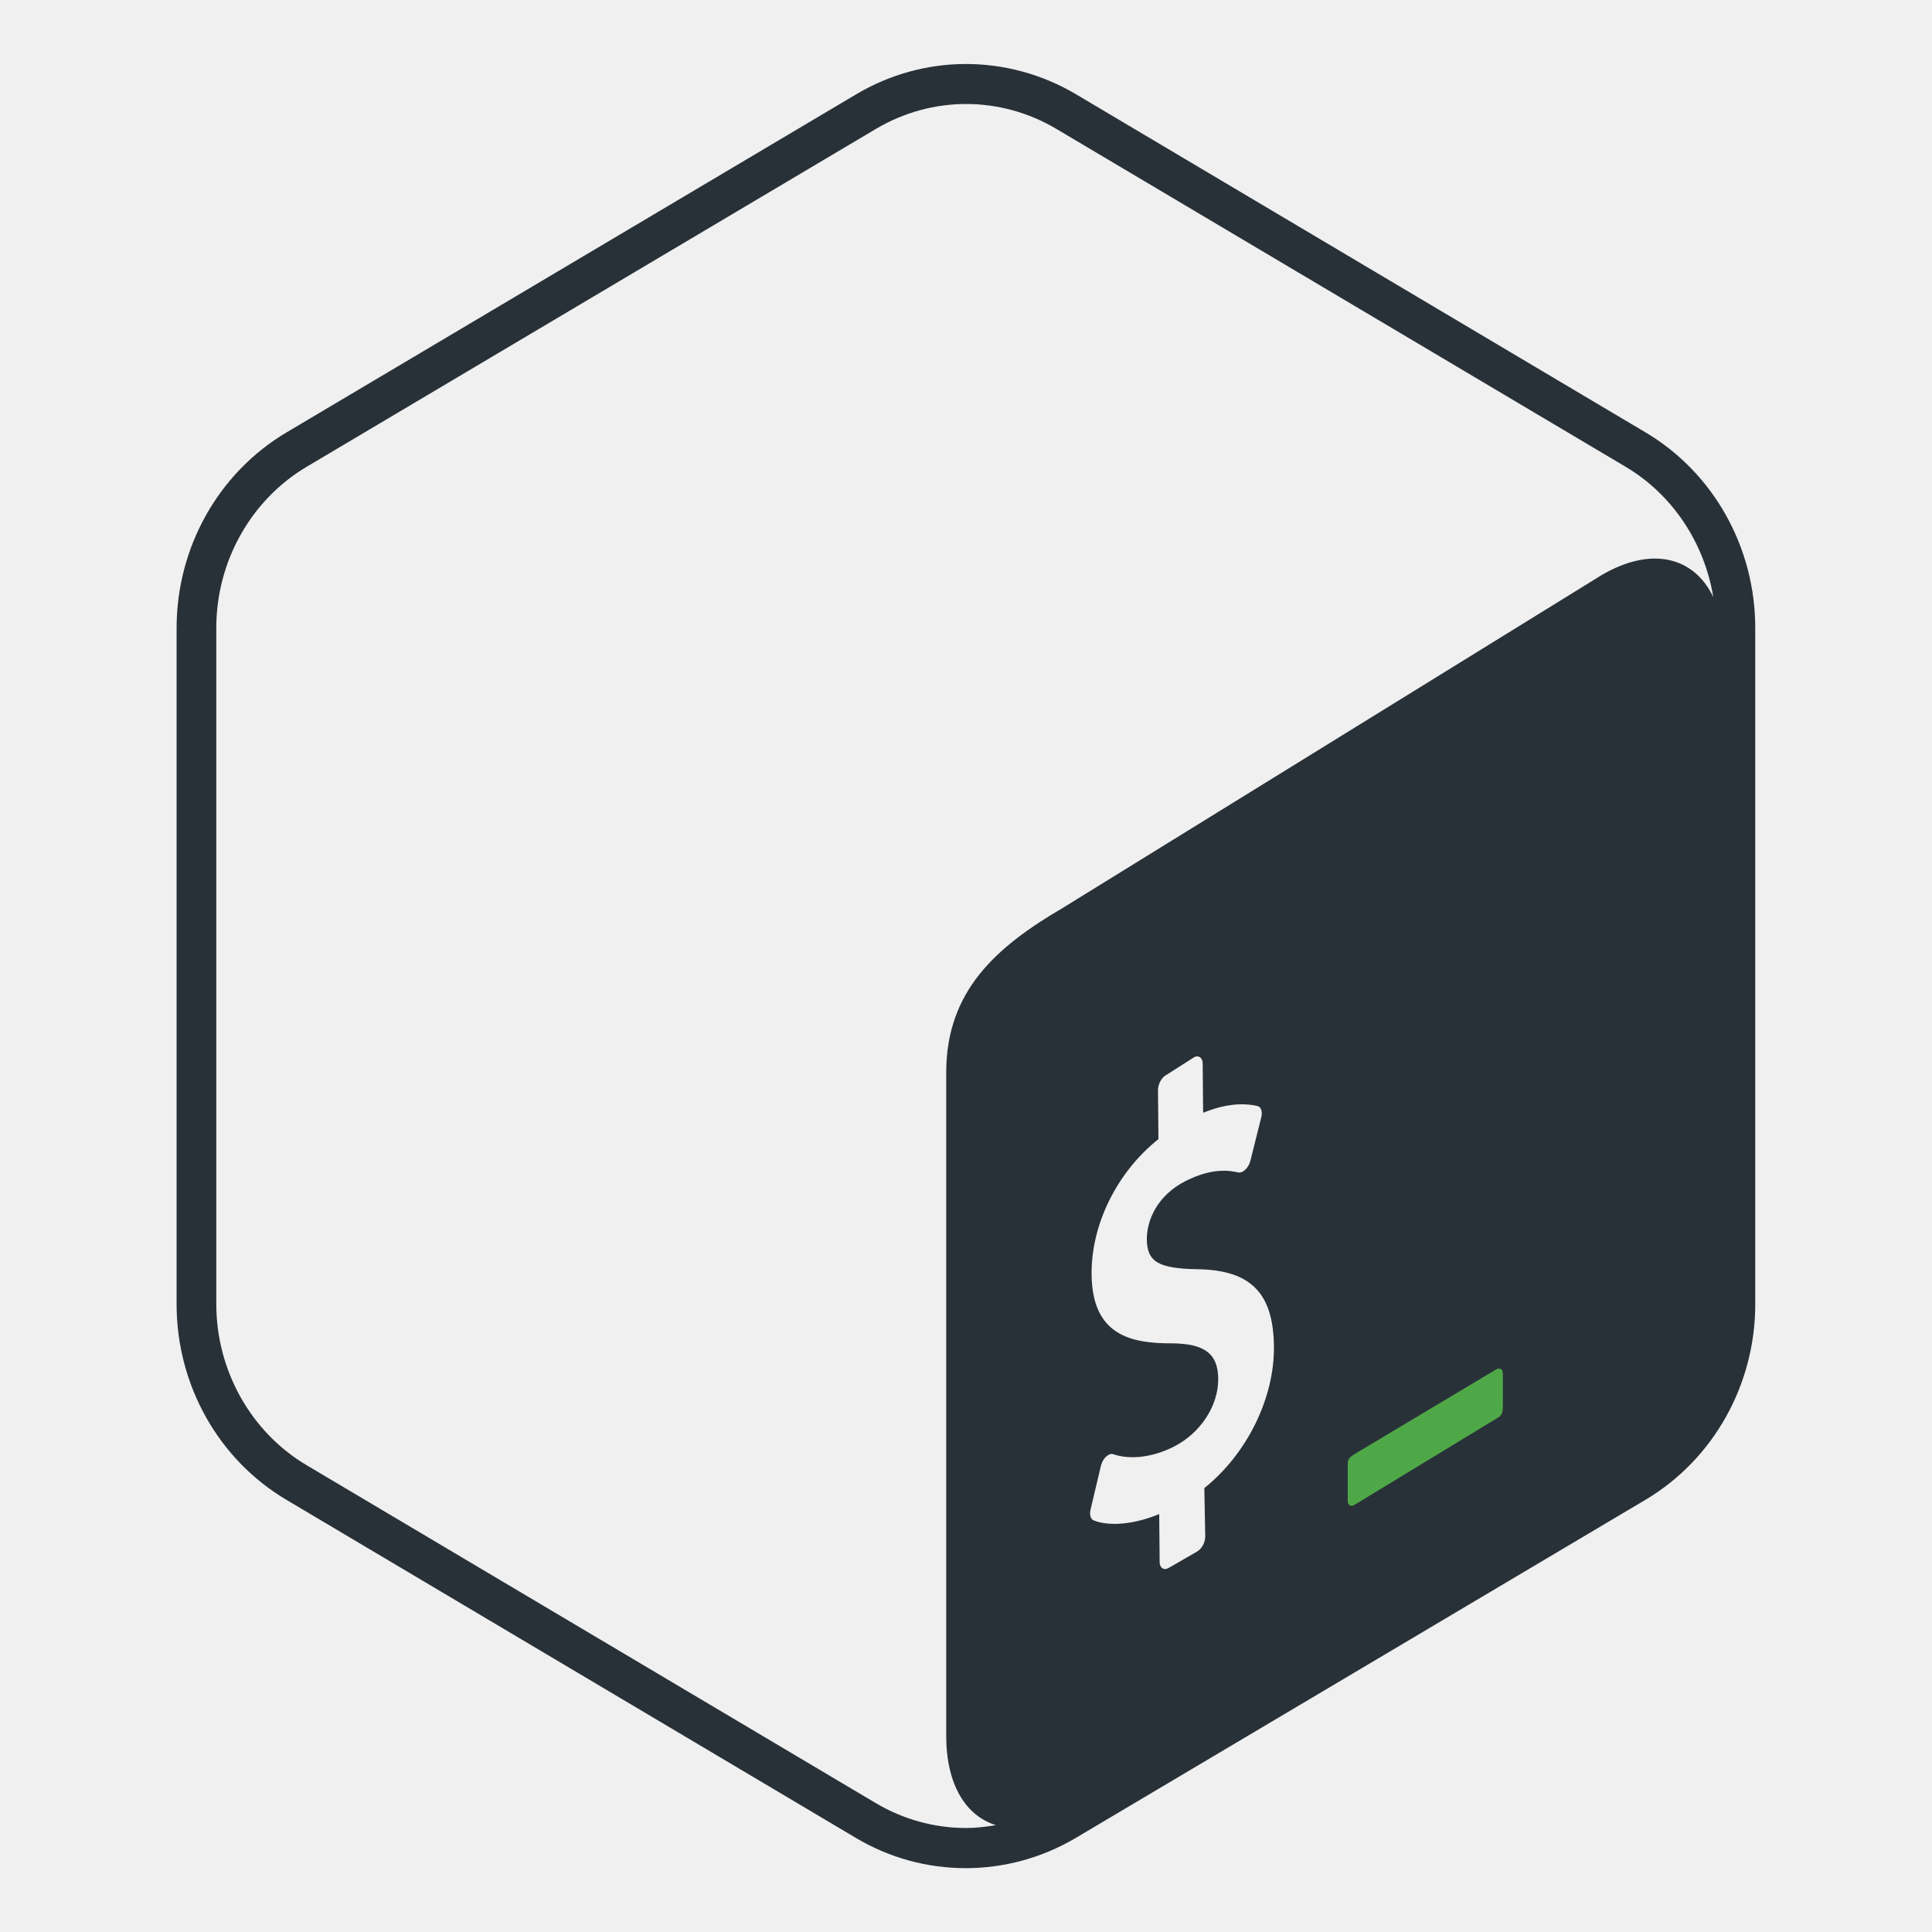
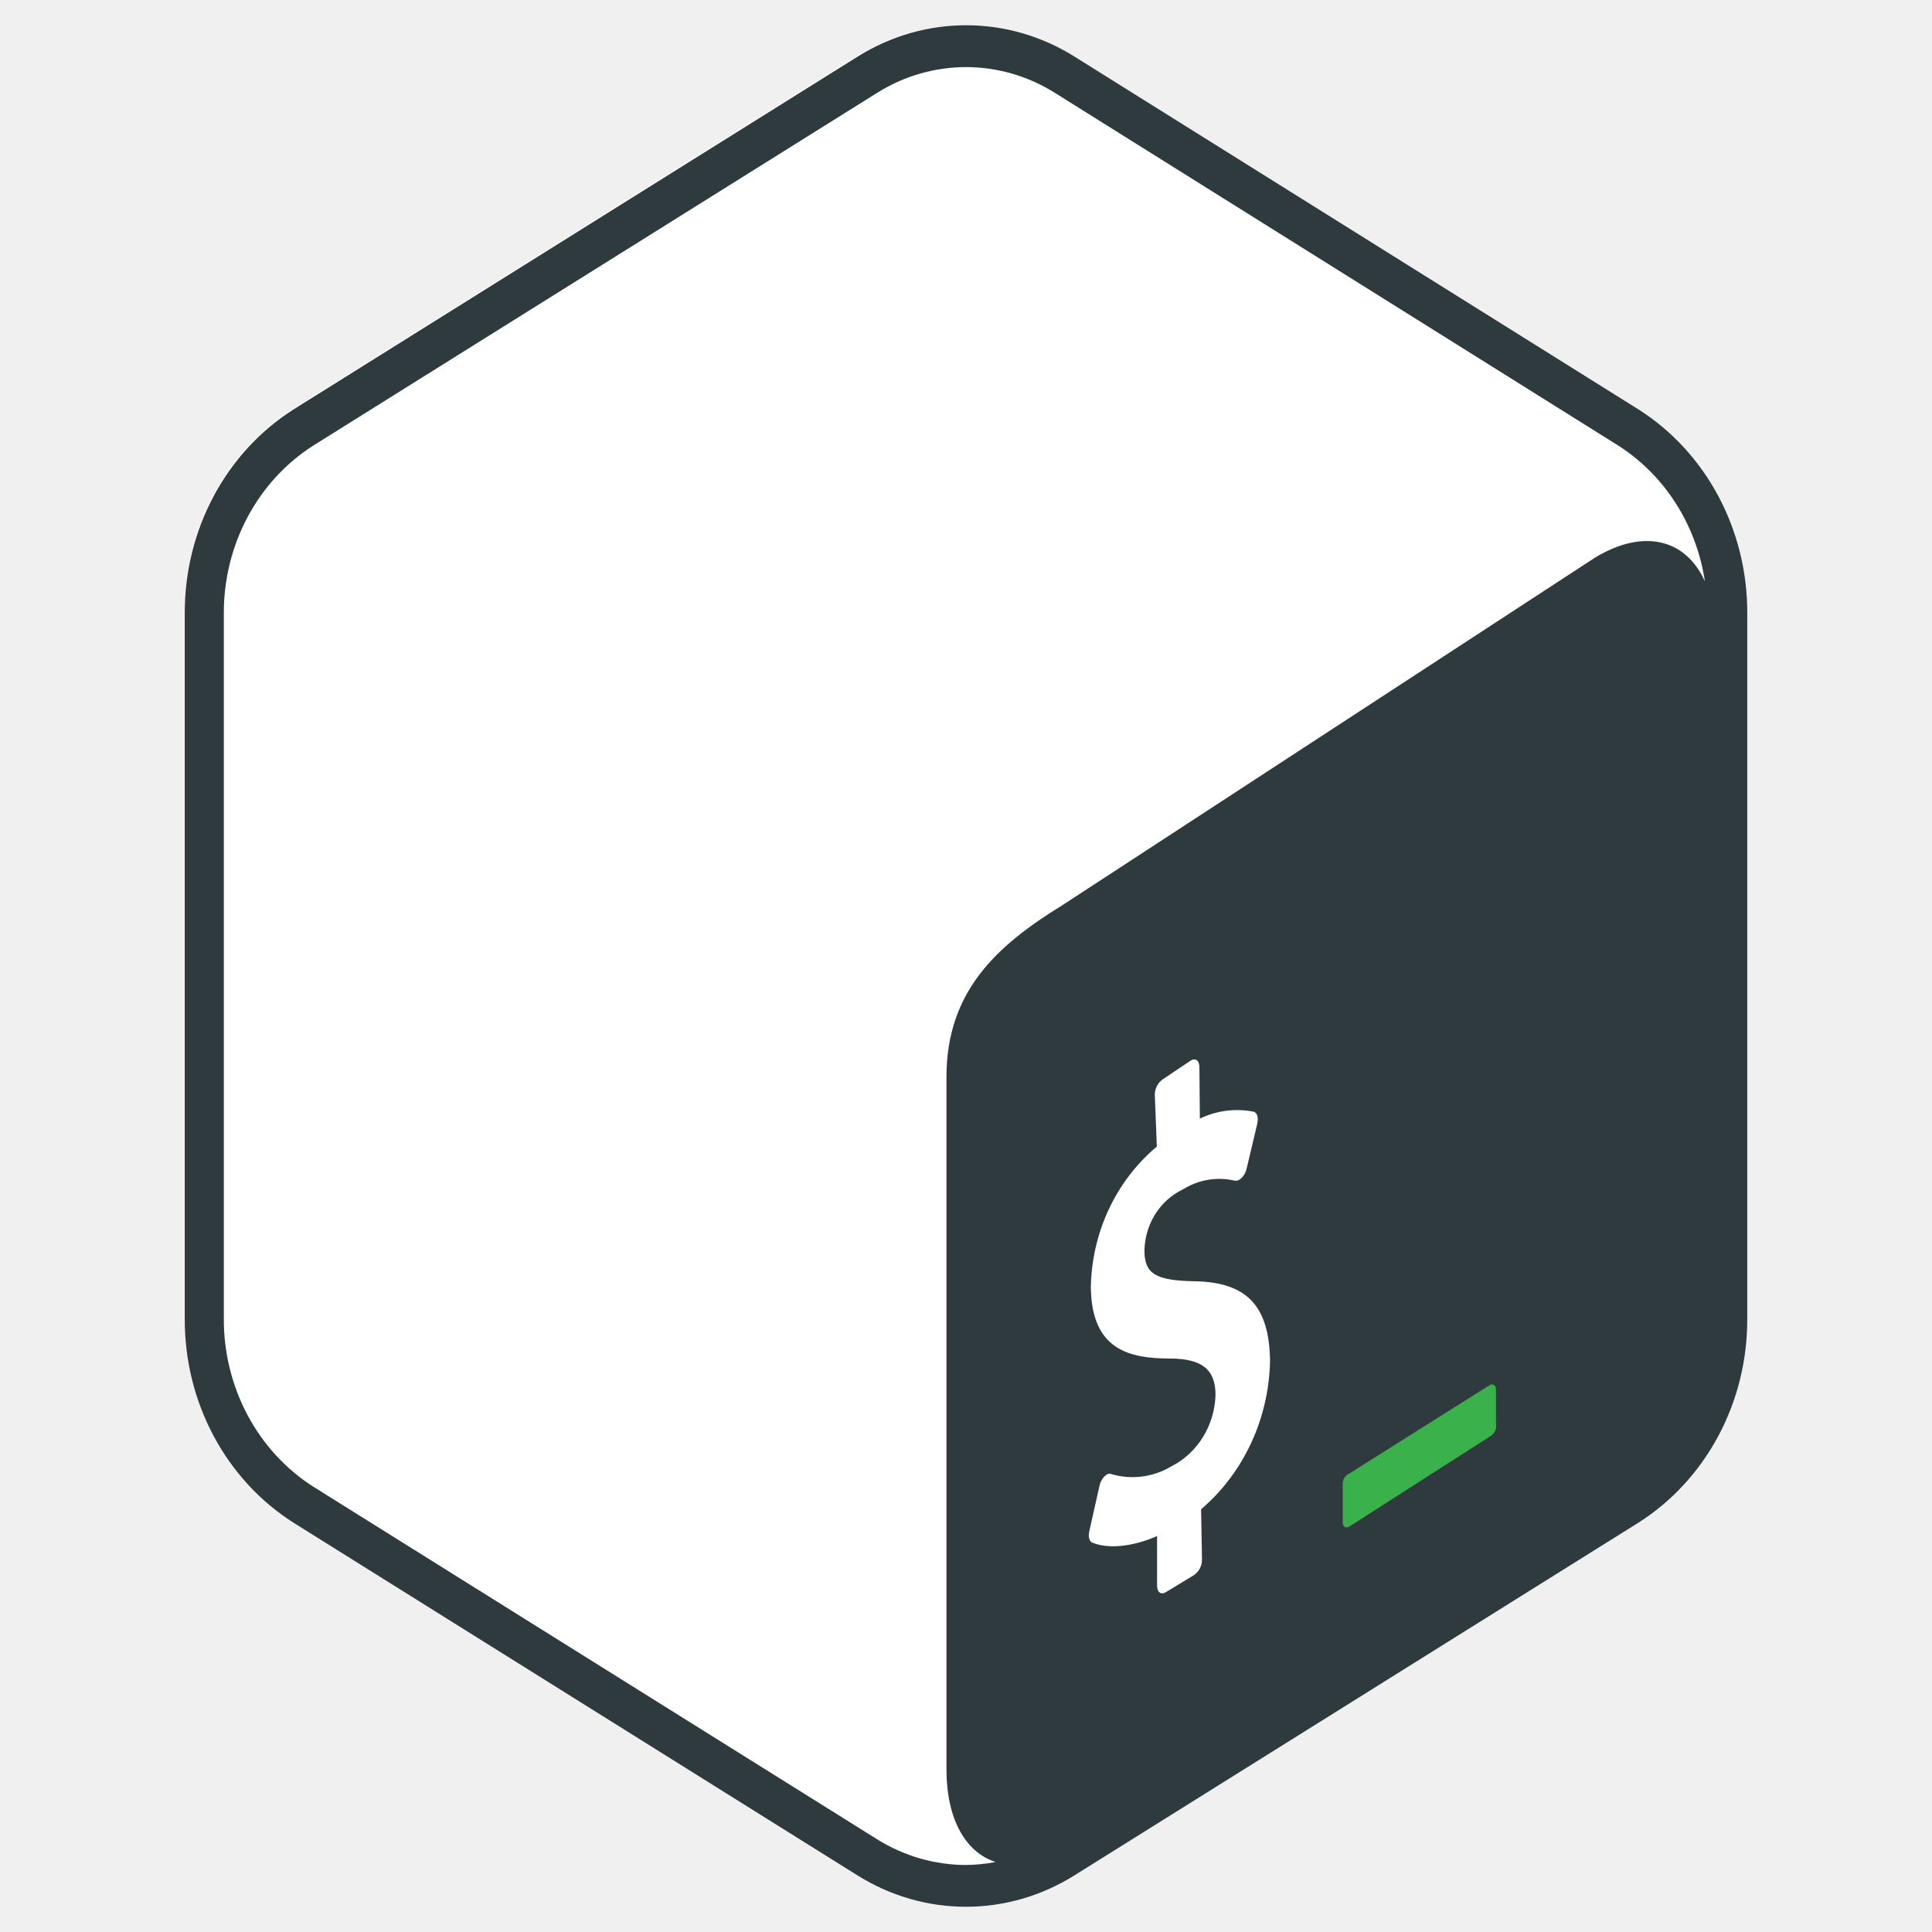
- <svg xmlns="http://www.w3.org/2000/svg" viewBox="0 0 128 128">
-   <path fill="none" d="M4.24 4.24h119.53v119.53H4.24z" />
-   <path fill="#293138" d="M109.01 28.64 71.28 6.24c-2.25-1.33-4.77-2-7.28-2s-5.03.67-7.28 2.01l-37.74 22.4c-4.5 2.67-7.28 7.61-7.28 12.96v44.8c0 5.35 2.77 10.29 7.28 12.96l37.73 22.4c2.25 1.34 4.76 2 7.28 2 2.51 0 5.03-.67 7.28-2l37.74-22.4c4.5-2.67 7.28-7.62 7.28-12.96V41.6c0-5.34-2.77-10.29-7.28-12.96zM79.79 98.59l.06 3.22c0 .39-.25.83-.55.99l-1.91 1.1c-.3.15-.56-.03-.56-.42l-.03-3.17c-1.63.68-3.29.84-4.34.42-.2-.08-.29-.37-.21-.71l.69-2.91c.06-.23.18-.46.34-.6.06-.06.12-.1.18-.13.11-.06.22-.07.31-.03 1.14.38 2.59.2 3.99-.5 1.78-.9 2.97-2.72 2.95-4.52-.02-1.64-.9-2.31-3.05-2.33-2.74.01-5.3-.53-5.34-4.57-.03-3.32 1.69-6.78 4.43-8.96l-.03-3.25c0-.4.24-.84.55-1l1.85-1.18c.3-.15.56.04.56.43l.03 3.25c1.36-.54 2.54-.69 3.61-.44.23.06.34.38.24.75l-.72 2.88c-.06.22-.18.44-.33.58a.77.77 0 0 1-.19.14c-.1.05-.19.06-.28.05-.49-.11-1.65-.36-3.48.56-1.92.97-2.59 2.64-2.58 3.88.02 1.48.77 1.93 3.39 1.97 3.49.06 4.99 1.58 5.03 5.09.05 3.44-1.79 7.15-4.61 9.41zm26.34-60.5-35.7 22.05c-4.45 2.6-7.73 5.52-7.74 10.89v43.99c0 3.21 1.3 5.29 3.29 5.9-.65.11-1.32.19-1.98.19-2.09 0-4.15-.57-5.96-1.64l-37.73-22.4c-3.69-2.19-5.98-6.28-5.98-10.67V41.6c0-4.39 2.29-8.48 5.98-10.67l37.74-22.4c1.81-1.07 3.87-1.64 5.96-1.64s4.15.57 5.96 1.64l37.74 22.4c3.11 1.85 5.21 5.04 5.8 8.63-1.27-2.67-4.09-3.39-7.38-1.47z" />
-   <path fill="#4FA847" d="m99.12 90.73-9.4 5.62c-.25.15-.43.31-.43.61v2.46c0 .3.2.43.45.28l9.54-5.8c.25-.15.29-.42.29-.72v-2.17c0-.3-.2-.42-.45-.28z" />
+ <svg xmlns="http://www.w3.org/2000/svg" xml:space="preserve" style="fill-rule:evenodd;clip-rule:evenodd;stroke-linejoin:round;stroke-miterlimit:2" viewBox="0 0 1024 1024">
+   <path d="M207.953 52.162 127.317 4.287a30.37 30.37 0 0 0-31.114 0L15.55 52.162A32.167 32.167 0 0 0 0 79.869v95.734a32.167 32.167 0 0 0 15.55 27.691l80.636 47.859a30.39 30.39 0 0 0 31.115 0l80.636-47.859a32.163 32.163 0 0 0 15.566-27.707V79.869a32.162 32.162 0 0 0-15.55-27.707Z" style="fill:#fff;fill-rule:nonzero" transform="matrix(3.69717 0 0 3.8955 97.927 13.376)" />
+   <path d="M208.412 52.277 127.598 4.296a30.443 30.443 0 0 0-31.184 0l-80.83 47.981A32.237 32.237 0 0 0 0 80.045v95.945a32.239 32.239 0 0 0 15.584 27.752l80.814 47.964a30.455 30.455 0 0 0 31.183 0l80.814-47.964a32.233 32.233 0 0 0 15.6-27.769V80.045a32.234 32.234 0 0 0-15.583-27.768ZM99.23 246.803l-80.814-47.964A26.603 26.603 0 0 1 5.6 175.99V80.045a26.59 26.59 0 0 1 12.816-22.849L99.23 9.216a24.923 24.923 0 0 1 25.536 0l80.749 47.98a26.425 26.425 0 0 1 12.412 18.48c-2.687-5.712-8.723-7.282-15.762-3.236l-76.396 47.316c-9.531 5.551-16.554 11.814-16.571 23.303v94.213c0 6.877 2.768 11.327 7.04 12.638a24.82 24.82 0 0 1-4.24.405 25.046 25.046 0 0 1-12.768-3.512Z" style="fill:#2f3a3e;fill-rule:nonzero" transform="matrix(3.69717 0 0 3.8955 97.927 13.376)" />
+   <path d="m187.007 185.06-20.086 12.013a1.467 1.467 0 0 0-.92 1.308v5.28c0 .646.435.904.968.597l20.394-12.4a1.616 1.616 0 0 0 .613-1.615v-4.634c-.016-.598-.484-.856-.969-.549Z" style="fill:#3ab14a;fill-rule:nonzero" transform="matrix(3.69717 0 0 3.8955 97.927 13.376)" />
+   <path d="M144.263 140.832c.646-.323 1.179 0 1.195.92l.064 7.008a12.928 12.928 0 0 1 7.718-.937c.501.13.711.808.517 1.615l-1.534 6.152a2.648 2.648 0 0 1-.694 1.227 1.636 1.636 0 0 1-.404.291.923.923 0 0 1-.597.097 10.237 10.237 0 0 0-7.444 1.194 9.352 9.352 0 0 0-5.506 8.284c0 3.229 1.615 4.117 7.25 4.214 7.444.129 10.673 3.375 10.754 10.883a26.69 26.69 0 0 1-9.882 20.135l.129 6.878a2.516 2.516 0 0 1-1.179 2.099l-4.068 2.341c-.646.323-1.179 0-1.195-.904v-6.765c-3.488 1.453-7.024 1.792-9.285.888-.419-.162-.613-.791-.436-1.518l1.47-6.216c.111-.492.364-.941.726-1.292.115-.11.246-.203.388-.275a.812.812 0 0 1 .662 0 11.3 11.3 0 0 0 8.541-1.081 11.176 11.176 0 0 0 6.314-9.688c0-3.488-1.922-4.941-6.459-4.974-5.861 0-11.303-1.13-11.416-9.688a25.03 25.03 0 0 1 9.462-19.15l-.29-7.039a2.503 2.503 0 0 1 1.178-2.132l4.021-2.567Z" style="fill:#fff;fill-rule:nonzero" transform="matrix(3.69717 0 0 3.8955 97.927 13.376)" />
</svg>
